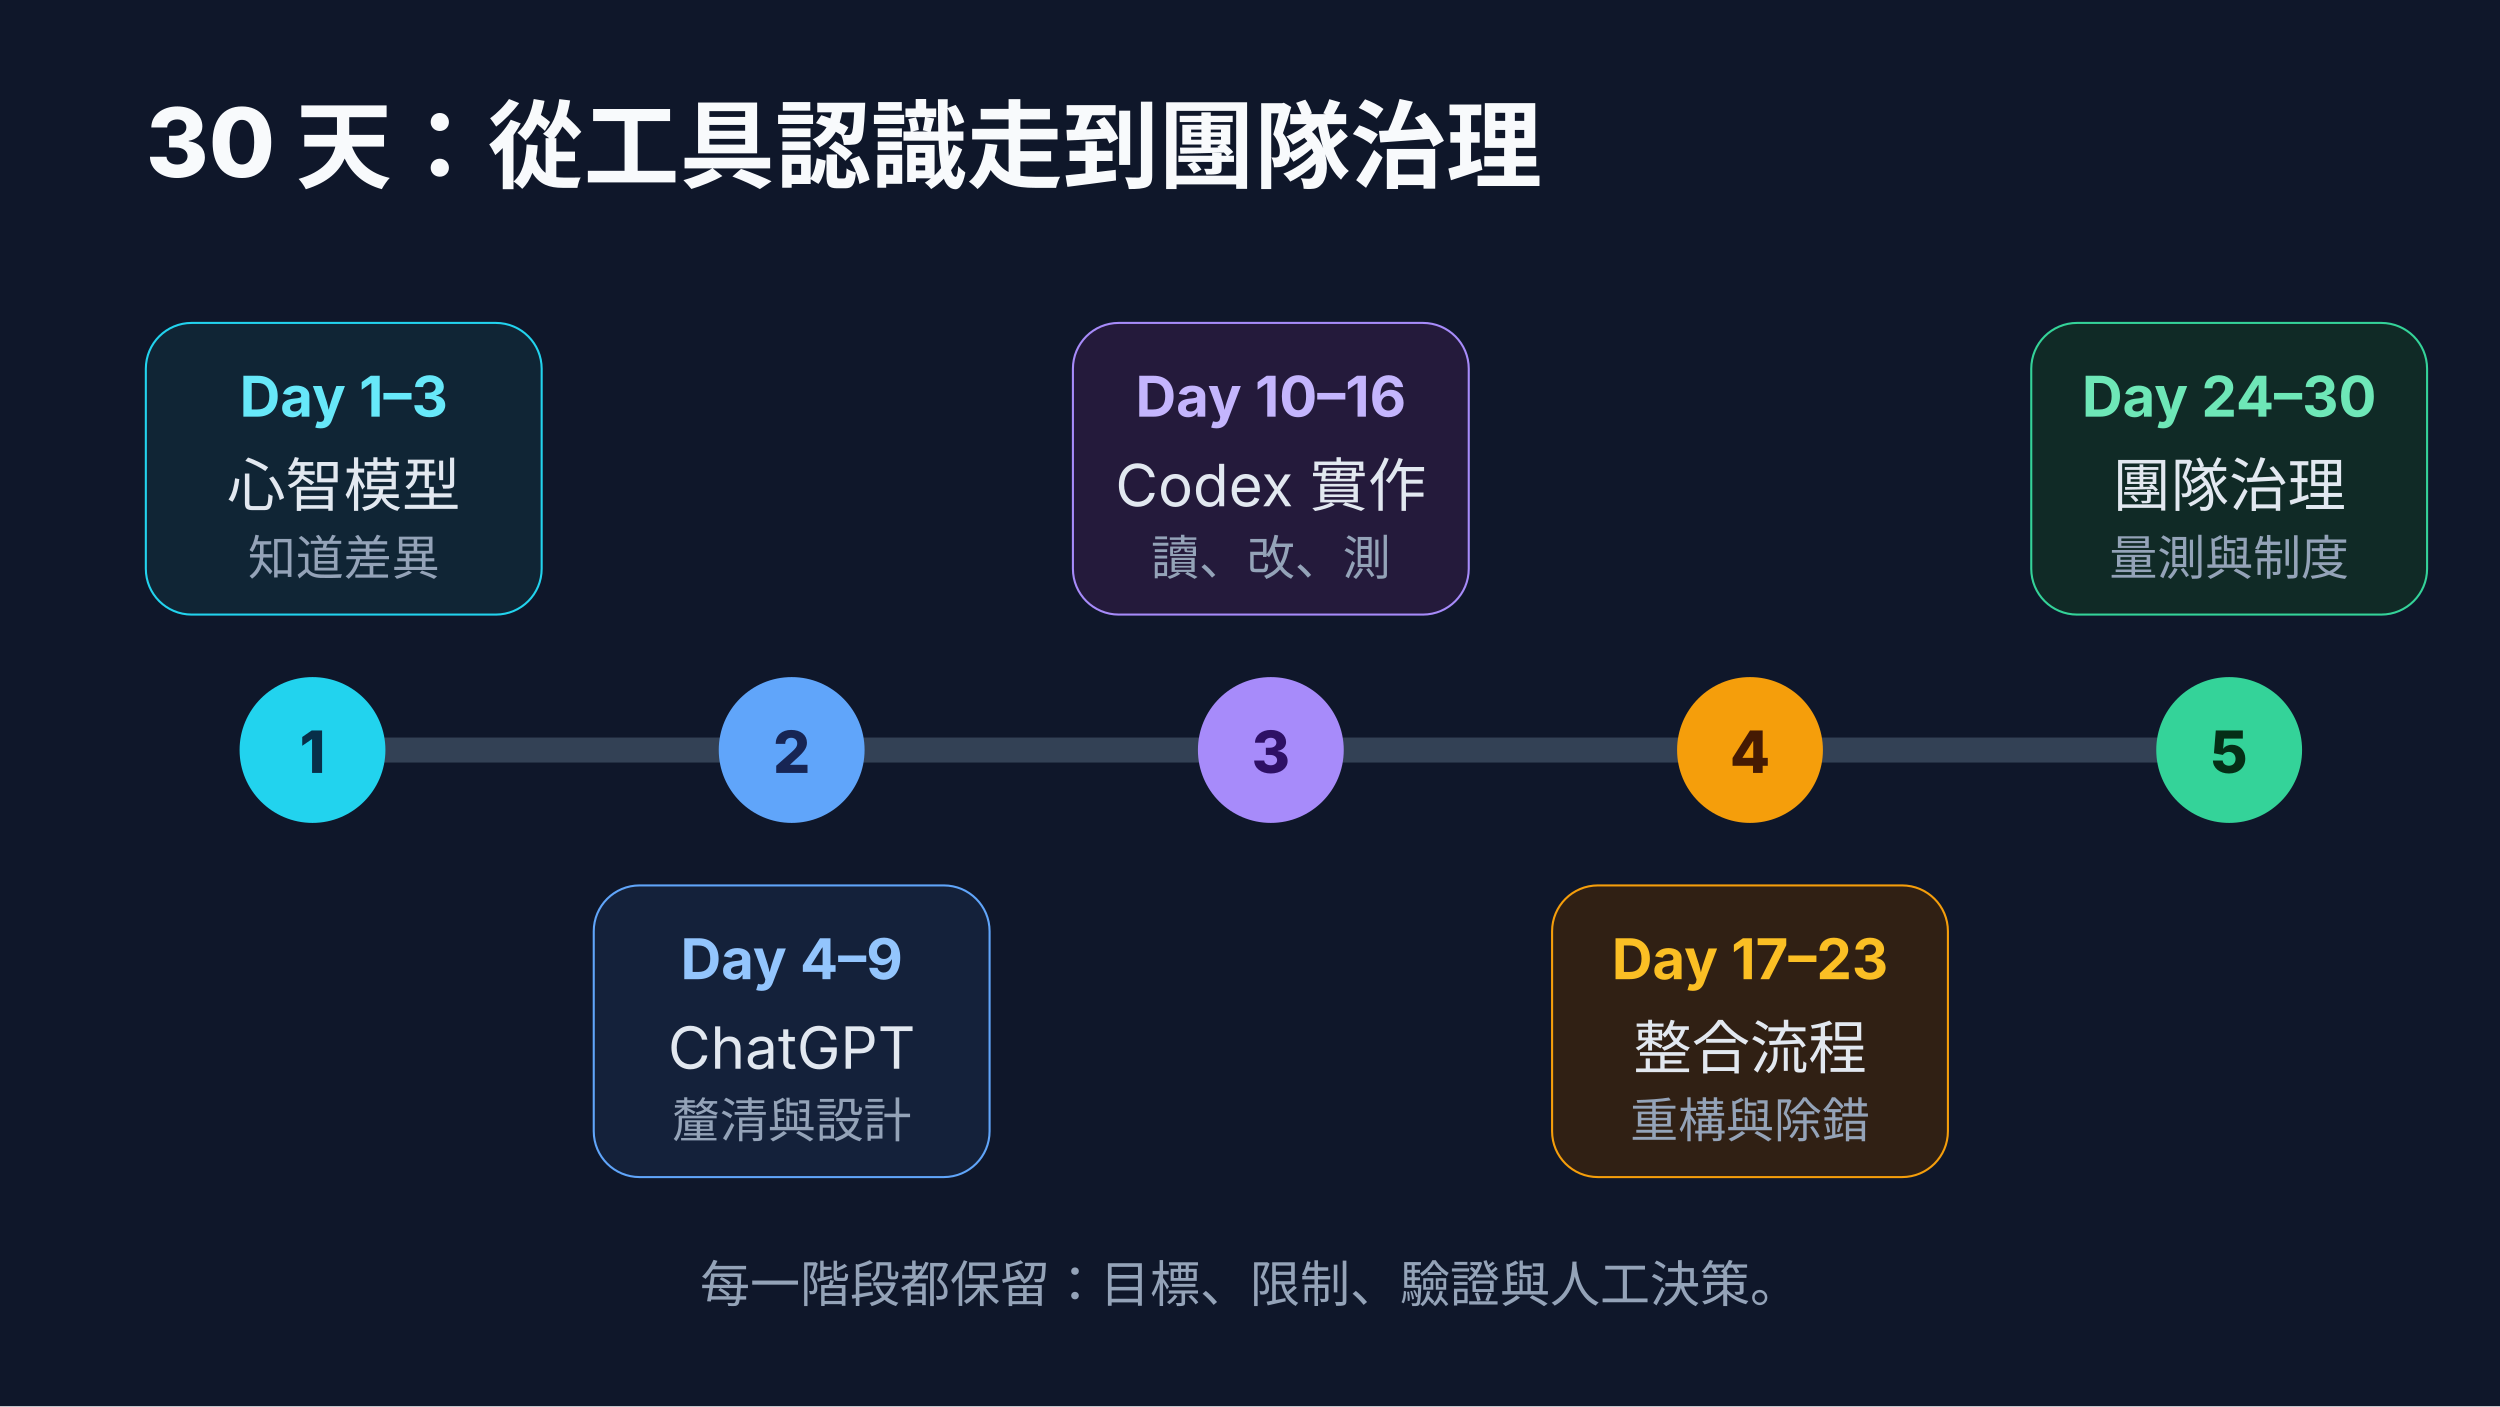
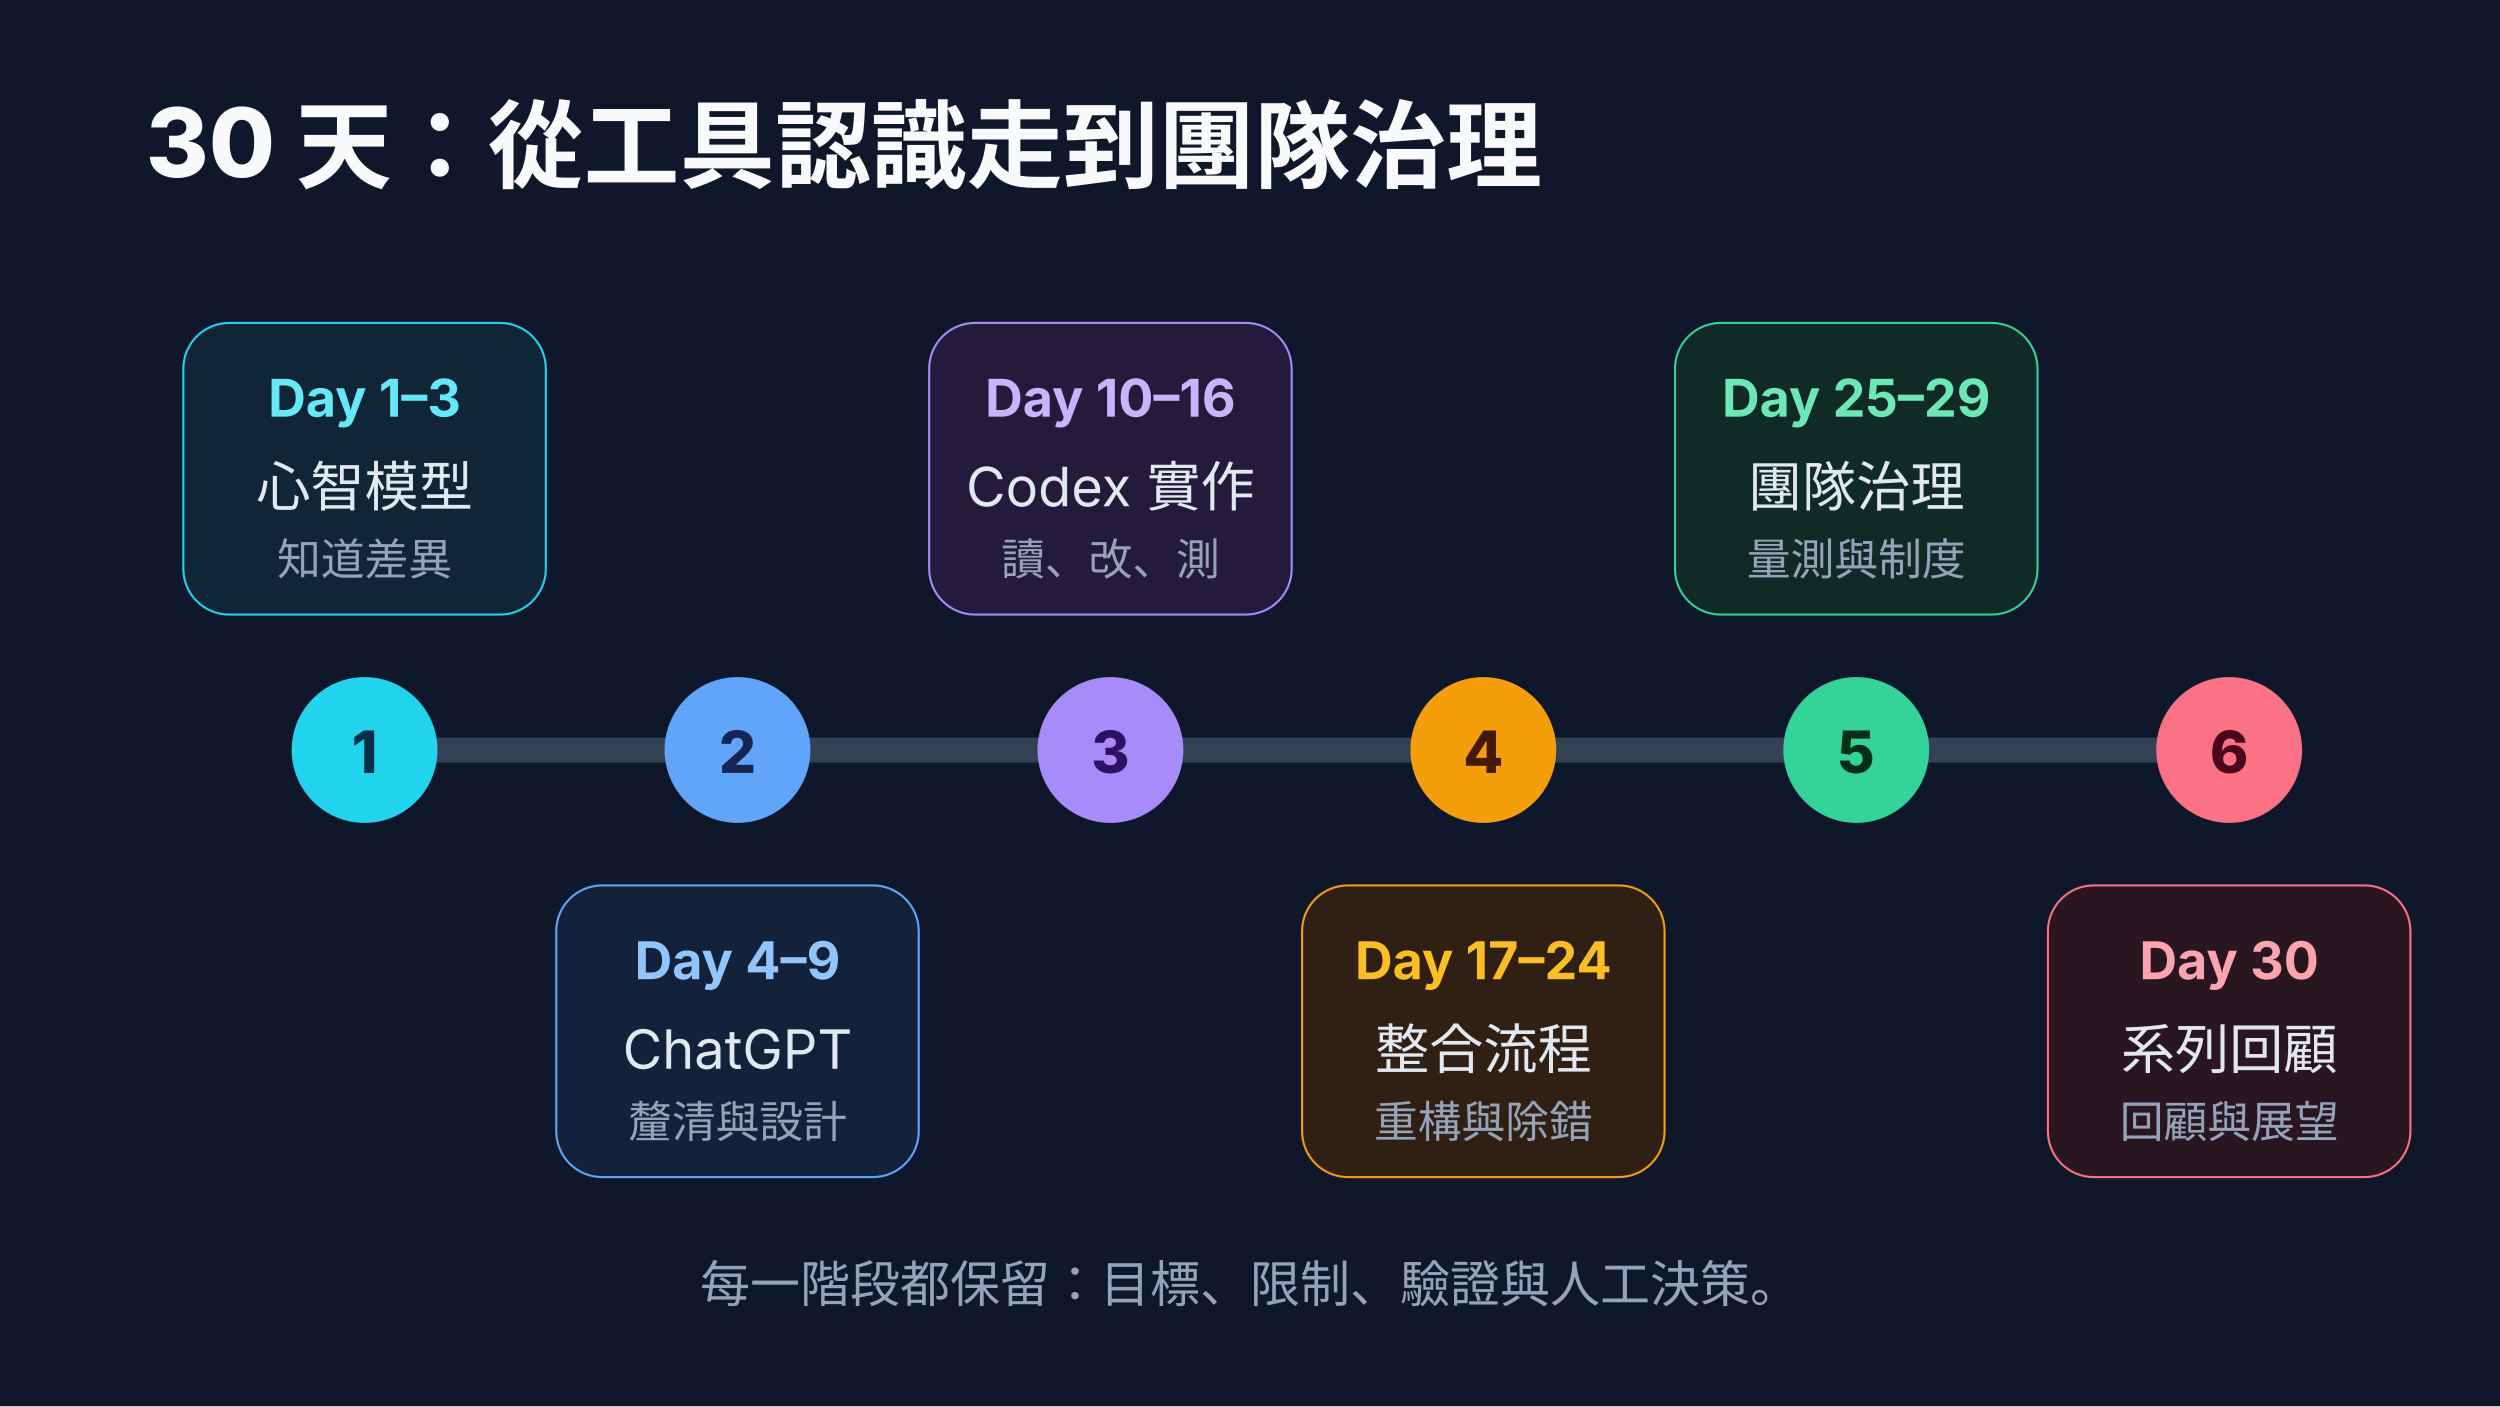
<svg xmlns="http://www.w3.org/2000/svg" width="1200" height="675" viewBox="0 0 1200 675" role="img" aria-labelledby="title desc">
  <rect width="1200" height="675" fill="#0f172a" />
  <text x="70" y="85" fill="#f8fafc" font-size="46" font-family="Inter, Noto Sans TC, Microsoft JhengHei, sans-serif" font-weight="800">30 天：從工具認識走到團隊治理</text>
  <g transform="translate(70 155)" font-family="Inter, Noto Sans TC, Microsoft JhengHei, sans-serif">
-     <path d="M80 205H980" stroke="#334155" stroke-width="12" stroke-linecap="round" />
+     <path d="M105 205H980" stroke="#334155" stroke-width="12" stroke-linecap="round" />
    <g>
-       <circle cx="80" cy="205" r="35" fill="#22d3ee" />
-       <text x="80" y="216" text-anchor="middle" fill="#082f49" font-size="28" font-weight="800">1</text>
-       <rect x="0" y="0" width="190" height="140" rx="22" fill="#102535" stroke="#22d3ee" />
-       <text x="95" y="45" text-anchor="middle" fill="#67e8f9" font-size="27" font-weight="700">Day 1–3</text>
-       <text x="95" y="88" text-anchor="middle" fill="#e2e8f0" font-size="28">心智模型</text>
-       <text x="95" y="121" text-anchor="middle" fill="#94a3b8" font-size="23">知道差異</text>
+       <circle cx="105" cy="205" r="35" fill="#22d3ee" />
+       <text x="105" y="216" text-anchor="middle" fill="#082f49" font-size="28" font-weight="800">1</text>
+       <rect x="18" y="0" width="174" height="140" rx="22" fill="#102535" stroke="#22d3ee" />
+       <text x="105" y="45" text-anchor="middle" fill="#67e8f9" font-size="25" font-weight="700">Day 1–3</text>
+       <text x="105" y="88" text-anchor="middle" fill="#e2e8f0" font-size="26">心智模型</text>
+       <text x="105" y="121" text-anchor="middle" fill="#94a3b8" font-size="21">知道差異</text>
    </g>
    <g>
-       <circle cx="310" cy="205" r="35" fill="#60a5fa" />
-       <text x="310" y="216" text-anchor="middle" fill="#172554" font-size="28" font-weight="800">2</text>
-       <rect x="215" y="270" width="190" height="140" rx="22" fill="#14213a" stroke="#60a5fa" />
-       <text x="310" y="315" text-anchor="middle" fill="#93c5fd" font-size="27" font-weight="700">Day 4–9</text>
-       <text x="310" y="358" text-anchor="middle" fill="#e2e8f0" font-size="28">ChatGPT</text>
-       <text x="310" y="391" text-anchor="middle" fill="#94a3b8" font-size="23">釐清與設計</text>
+       <circle cx="284" cy="205" r="35" fill="#60a5fa" />
+       <text x="284" y="216" text-anchor="middle" fill="#172554" font-size="28" font-weight="800">2</text>
+       <rect x="197" y="270" width="174" height="140" rx="22" fill="#14213a" stroke="#60a5fa" />
+       <text x="284" y="315" text-anchor="middle" fill="#93c5fd" font-size="25" font-weight="700">Day 4–9</text>
+       <text x="284" y="358" text-anchor="middle" fill="#e2e8f0" font-size="26">ChatGPT</text>
+       <text x="284" y="391" text-anchor="middle" fill="#94a3b8" font-size="21">釐清與設計</text>
    </g>
    <g>
-       <circle cx="540" cy="205" r="35" fill="#a78bfa" />
-       <text x="540" y="216" text-anchor="middle" fill="#2e1065" font-size="28" font-weight="800">3</text>
-       <rect x="445" y="0" width="190" height="140" rx="22" fill="#241a3b" stroke="#a78bfa" />
-       <text x="540" y="45" text-anchor="middle" fill="#c4b5fd" font-size="27" font-weight="700">Day 10–16</text>
-       <text x="540" y="88" text-anchor="middle" fill="#e2e8f0" font-size="28">Codex 實作</text>
-       <text x="540" y="121" text-anchor="middle" fill="#94a3b8" font-size="23">讀、改、測</text>
+       <circle cx="463" cy="205" r="35" fill="#a78bfa" />
+       <text x="463" y="216" text-anchor="middle" fill="#2e1065" font-size="28" font-weight="800">3</text>
+       <rect x="376" y="0" width="174" height="140" rx="22" fill="#241a3b" stroke="#a78bfa" />
+       <text x="463" y="45" text-anchor="middle" fill="#c4b5fd" font-size="25" font-weight="700">Day 10–16</text>
+       <text x="463" y="88" text-anchor="middle" fill="#e2e8f0" font-size="26">Codex 實作</text>
+       <text x="463" y="121" text-anchor="middle" fill="#94a3b8" font-size="21">讀、改、測</text>
    </g>
    <g>
-       <circle cx="770" cy="205" r="35" fill="#f59e0b" />
-       <text x="770" y="216" text-anchor="middle" fill="#451a03" font-size="28" font-weight="800">4</text>
-       <rect x="675" y="270" width="190" height="140" rx="22" fill="#302014" stroke="#f59e0b" />
-       <text x="770" y="315" text-anchor="middle" fill="#fbbf24" font-size="27" font-weight="700">Day 17–23</text>
-       <text x="770" y="358" text-anchor="middle" fill="#e2e8f0" font-size="28">整合流程</text>
-       <text x="770" y="391" text-anchor="middle" fill="#94a3b8" font-size="23">重構與除錯</text>
+       <circle cx="642" cy="205" r="35" fill="#f59e0b" />
+       <text x="642" y="216" text-anchor="middle" fill="#451a03" font-size="28" font-weight="800">4</text>
+       <rect x="555" y="270" width="174" height="140" rx="22" fill="#302014" stroke="#f59e0b" />
+       <text x="642" y="315" text-anchor="middle" fill="#fbbf24" font-size="25" font-weight="700">Day 17–24</text>
+       <text x="642" y="358" text-anchor="middle" fill="#e2e8f0" font-size="26">整合流程</text>
+       <text x="642" y="391" text-anchor="middle" fill="#94a3b8" font-size="21">重構與除錯</text>
    </g>
    <g>
-       <circle cx="1000" cy="205" r="35" fill="#34d399" />
-       <text x="1000" y="216" text-anchor="middle" fill="#052e16" font-size="28" font-weight="800">5</text>
-       <rect x="905" y="0" width="190" height="140" rx="22" fill="#102a26" stroke="#34d399" />
-       <text x="1000" y="45" text-anchor="middle" fill="#6ee7b7" font-size="27" font-weight="700">Day 24–30</text>
-       <text x="1000" y="88" text-anchor="middle" fill="#e2e8f0" font-size="28">團隊治理</text>
-       <text x="1000" y="121" text-anchor="middle" fill="#94a3b8" font-size="23">量測與制度</text>
+       <circle cx="821" cy="205" r="35" fill="#34d399" />
+       <text x="821" y="216" text-anchor="middle" fill="#052e16" font-size="28" font-weight="800">5</text>
+       <rect x="734" y="0" width="174" height="140" rx="22" fill="#102a26" stroke="#34d399" />
+       <text x="821" y="45" text-anchor="middle" fill="#6ee7b7" font-size="25" font-weight="700">Day 25–29</text>
+       <text x="821" y="88" text-anchor="middle" fill="#e2e8f0" font-size="26">團隊治理</text>
+       <text x="821" y="121" text-anchor="middle" fill="#94a3b8" font-size="21">量測與制度</text>
+     </g>
+     <g>
+       <circle cx="1000" cy="205" r="35" fill="#fb7185" />
+       <text x="1000" y="216" text-anchor="middle" fill="#4c0519" font-size="28" font-weight="800">6</text>
+       <rect x="913" y="270" width="174" height="140" rx="22" fill="#2a1620" stroke="#fb7185" />
+       <text x="1000" y="315" text-anchor="middle" fill="#fda4af" font-size="25" font-weight="700">Day 30</text>
+       <text x="1000" y="358" text-anchor="middle" fill="#e2e8f0" font-size="26">系列回顧</text>
+       <text x="1000" y="391" text-anchor="middle" fill="#94a3b8" font-size="21">回顧與展望</text>
    </g>
  </g>
  <text x="600" y="625" text-anchor="middle" fill="#94a3b8" font-size="24" font-family="Inter, Noto Sans TC, Microsoft JhengHei, sans-serif">每一階段都保留：目標、限制、驗證與人工決策。</text>
</svg>
